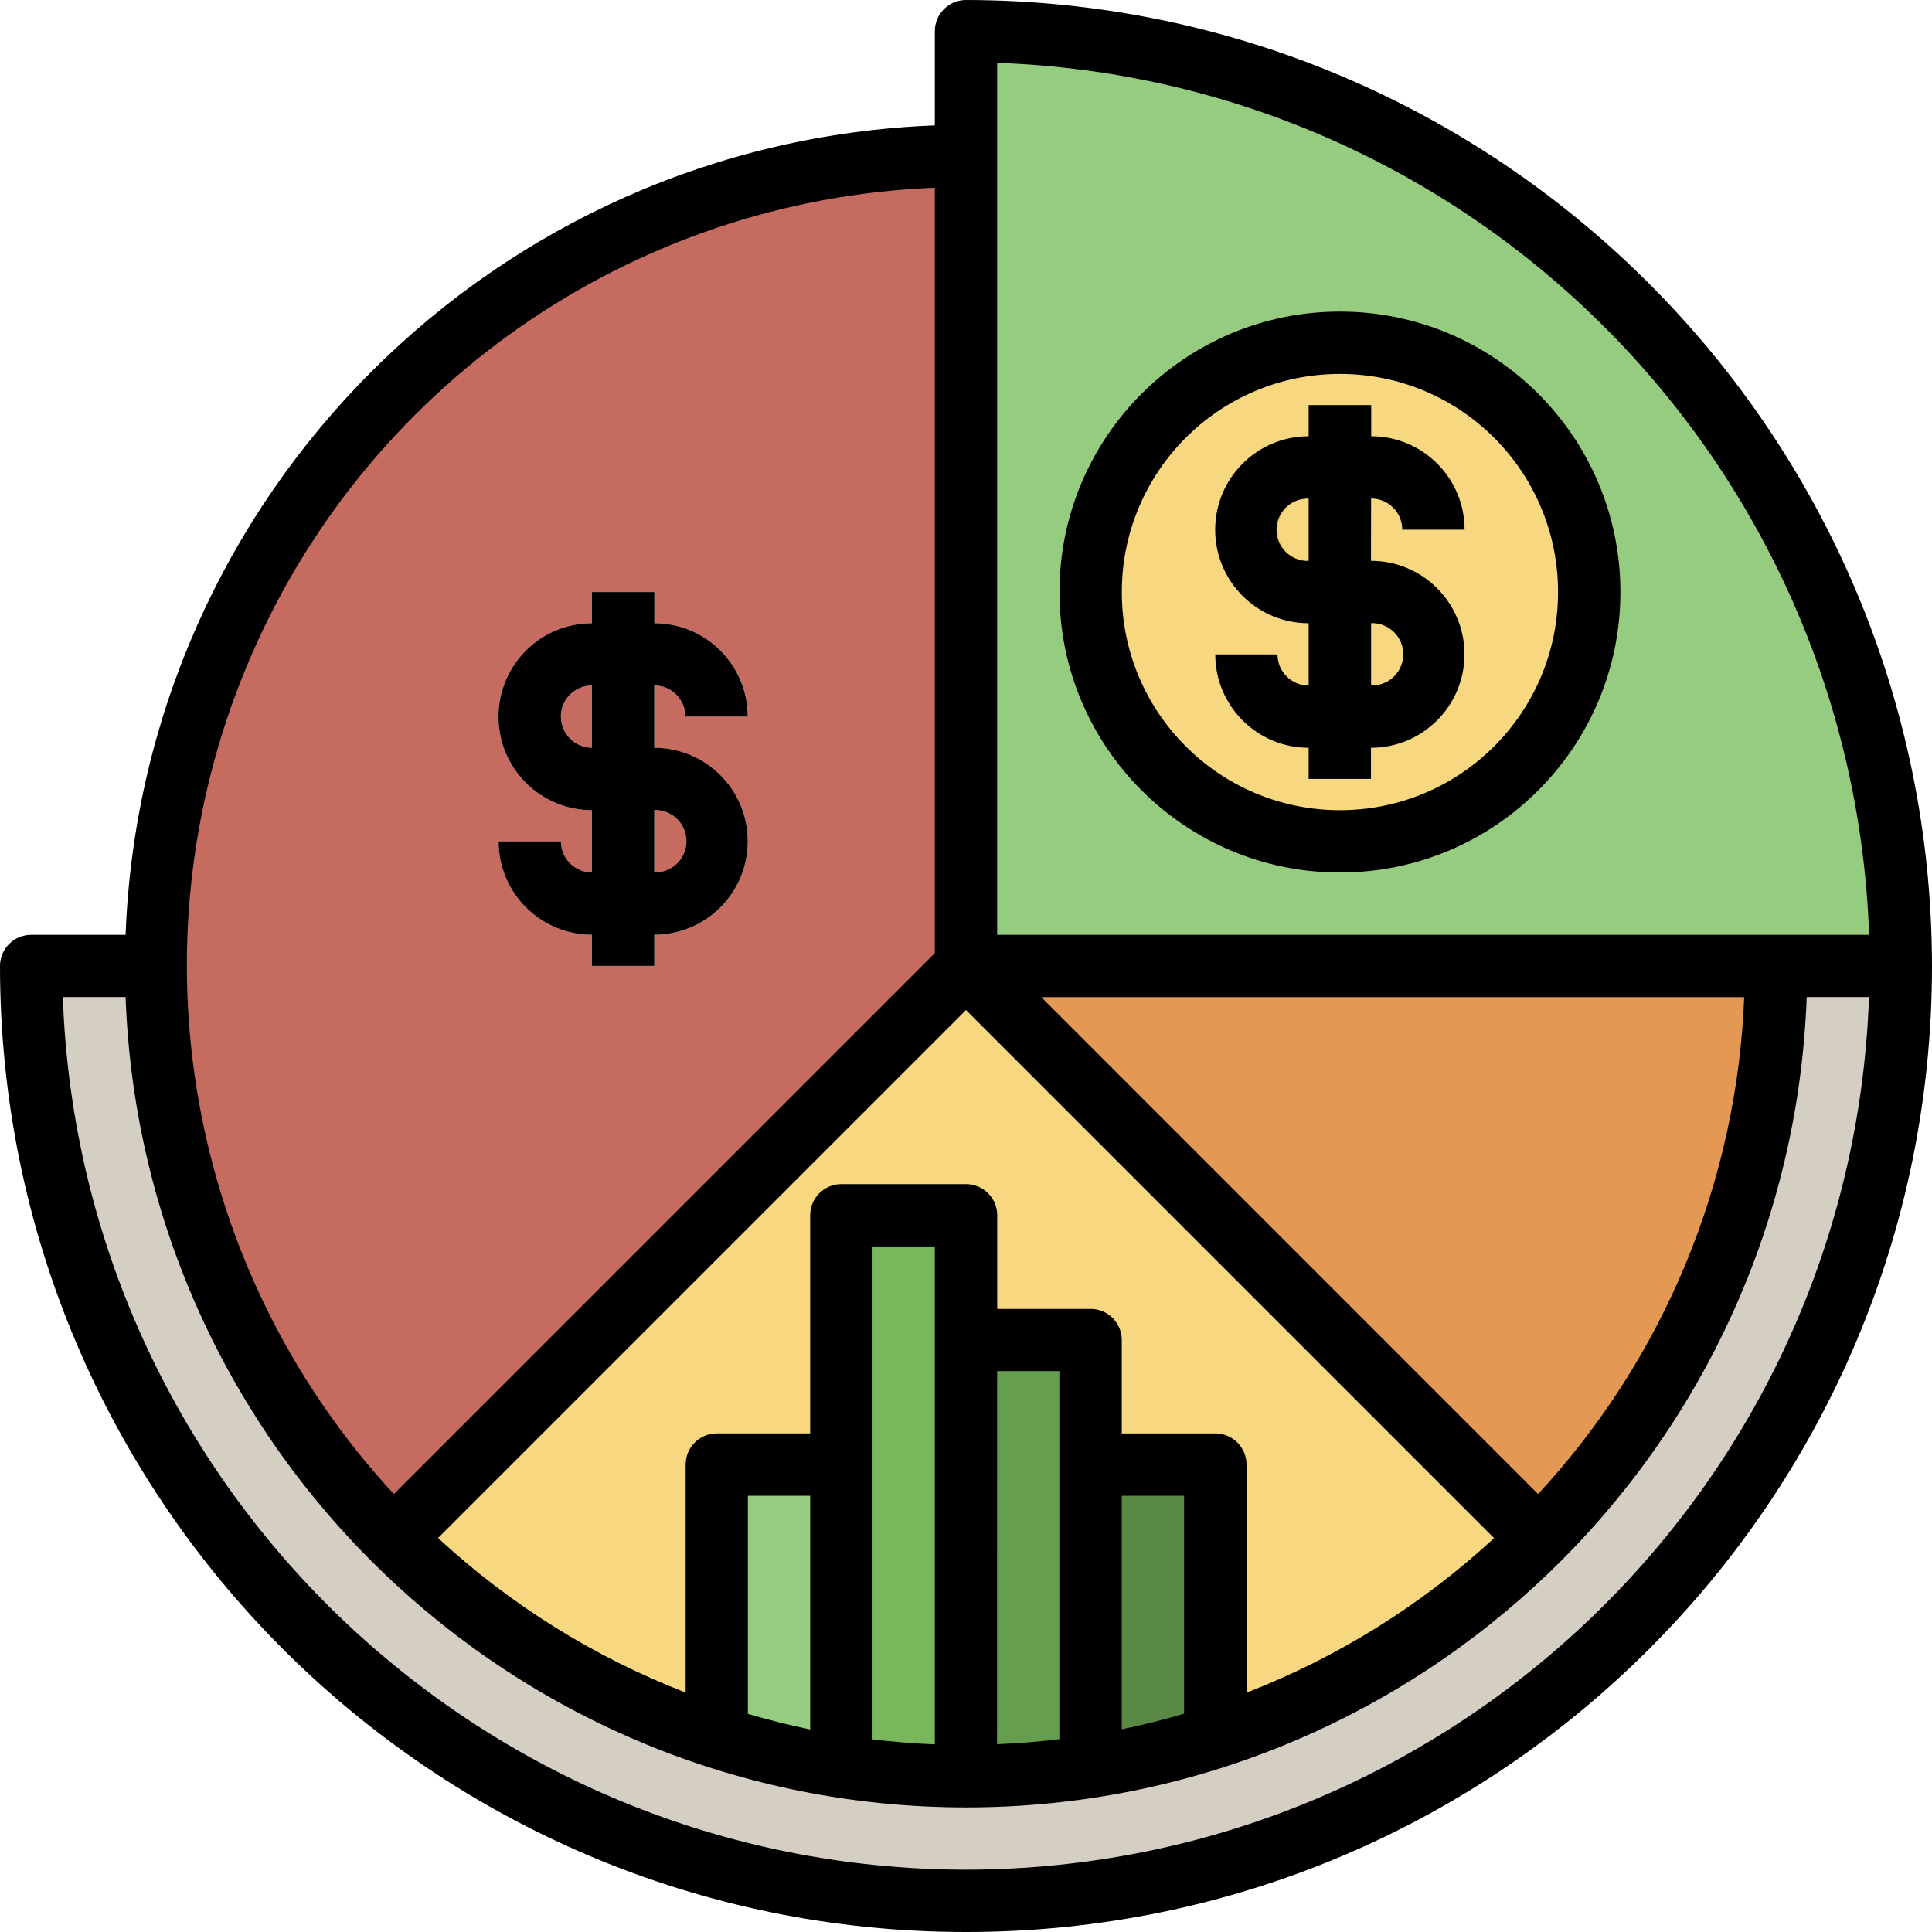
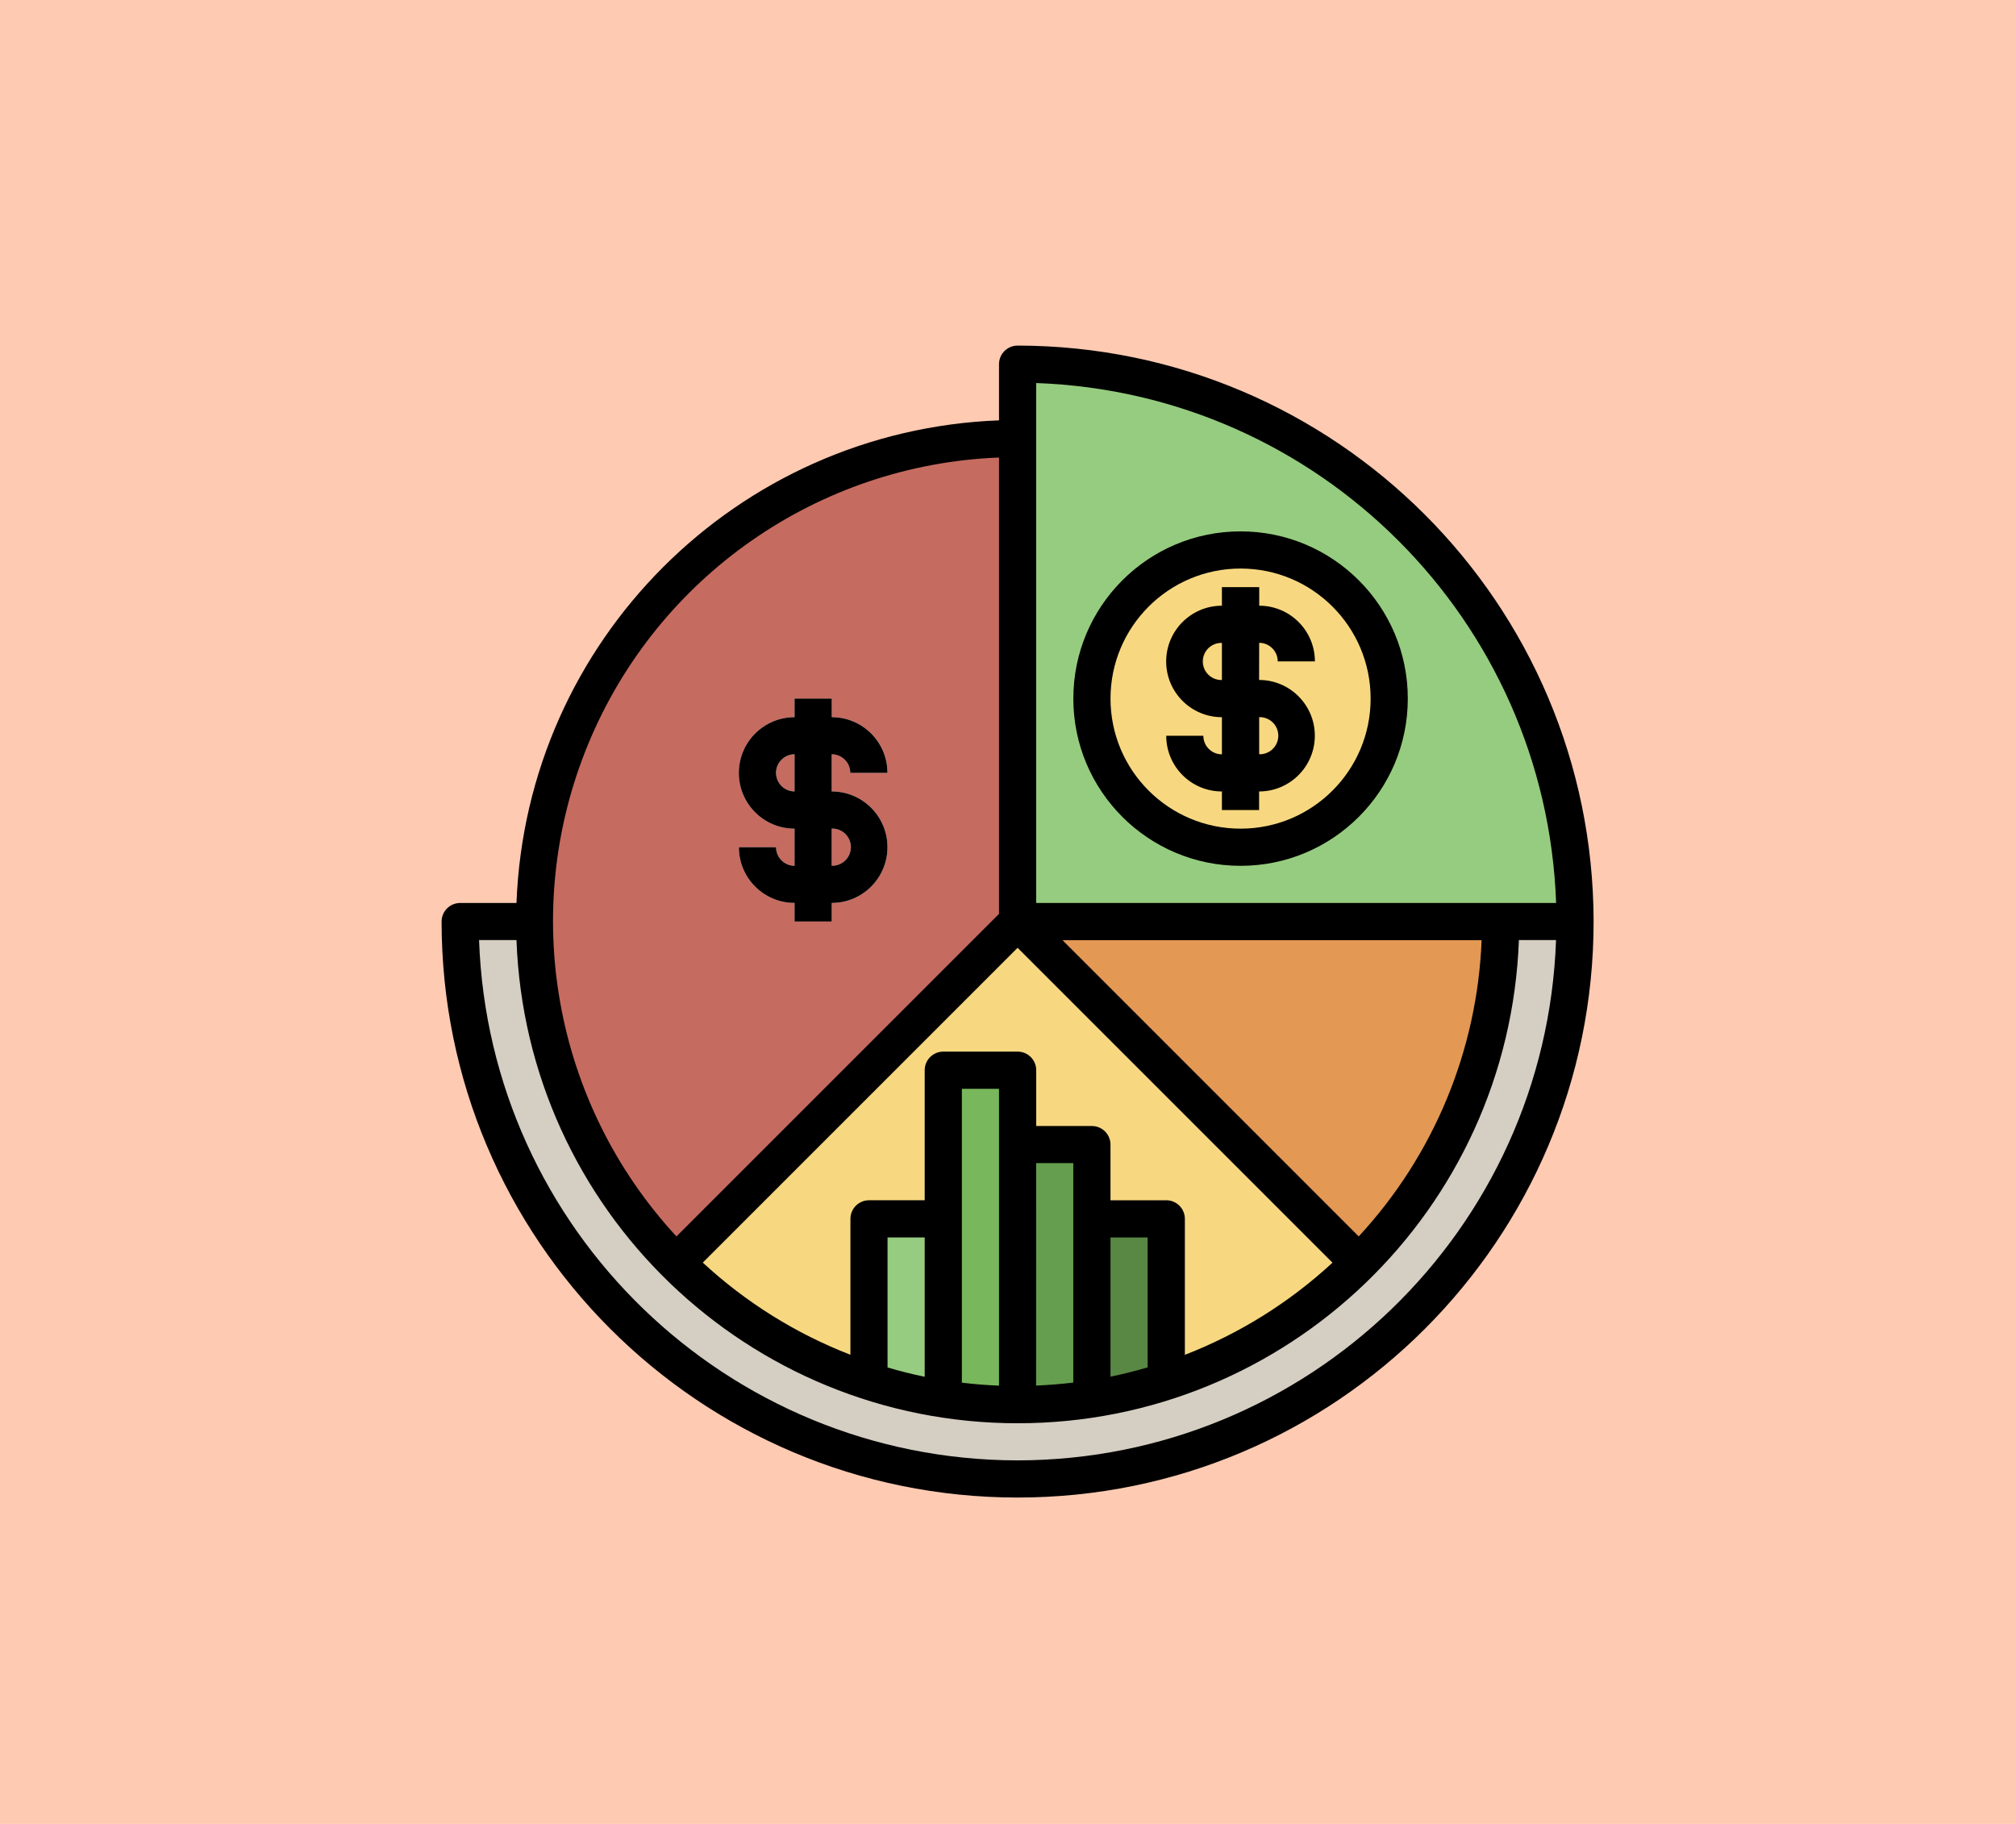
- <svg xmlns="http://www.w3.org/2000/svg" width="60" height="60" viewBox="0 0 60 60">
-   <g id="img13" transform="translate(-1 -1)">
-     <path id="Trazado_908084" data-name="Trazado 908084" d="M31.161,6A25.161,25.161,0,0,0,13.369,48.953L31.161,31.161Z" transform="translate(-0.161 -0.161)" fill="#c66b60" />
-     <path id="Trazado_908085" data-name="Trazado 908085" d="M61.032,31.032H32V2A29.032,29.032,0,0,1,61.032,31.032Z" transform="translate(-1 -0.032)" fill="#96cc7f" />
-     <circle id="Elipse_11659" data-name="Elipse 11659" cx="7.742" cy="7.742" r="7.742" transform="translate(34.871 11.645)" fill="#f7d881" />
-     <path id="Trazado_908086" data-name="Trazado 908086" d="M57.161,32a25.083,25.083,0,0,1-7.369,17.792L32,32Z" transform="translate(-1 -1)" fill="#e39854" />
-     <path id="Trazado_908087" data-name="Trazado 908087" d="M49.2,49.792,31.407,32,13.615,49.792a25.161,25.161,0,0,0,35.584,0Z" transform="translate(-0.407 -1)" fill="#f7d881" />
-     <path id="Trazado_908088" data-name="Trazado 908088" d="M36,57.381V48h3.871v8.464A25.054,25.054,0,0,1,36,57.381Z" transform="translate(-1.129 -1.516)" fill="#598744" />
-     <path id="Trazado_908089" data-name="Trazado 908089" d="M35.871,57.252V44H32V57.548A25.276,25.276,0,0,0,35.871,57.252Z" transform="translate(-1 -1.387)" fill="#669e4f" />
-     <path id="Trazado_908090" data-name="Trazado 908090" d="M31.871,57.419a25.276,25.276,0,0,1-3.871-.3V40h3.871Z" transform="translate(-0.871 -1.258)" fill="#78b75b" />
-     <path id="Trazado_908091" data-name="Trazado 908091" d="M27.871,48H24v8.464a25.054,25.054,0,0,0,3.871.917Z" transform="translate(-0.742 -1.516)" fill="#96cc7f" />
-     <path id="Trazado_908092" data-name="Trazado 908092" d="M60.065,32A29.032,29.032,0,0,1,2,32H5.871a25.161,25.161,0,1,0,50.323,0Z" transform="translate(-0.032 -1)" fill="#d5cec2" />
-     <path id="Trazado_908093" data-name="Trazado 908093" d="M44.839,18.839V16.9a.968.968,0,0,1,.968.968h1.935a2.9,2.9,0,0,0-2.9-2.9V14H42.9v.968a2.9,2.9,0,1,0,0,5.806V22.71a.968.968,0,0,1-.968-.968H40a2.9,2.9,0,0,0,2.9,2.9v.968h1.935v-.968a2.9,2.9,0,1,0,0-5.806Zm-2.9-.968A.968.968,0,0,1,42.9,16.9v1.935A.968.968,0,0,1,41.935,17.871Zm2.9,4.839V20.774a.968.968,0,1,1,0,1.935Z" transform="translate(-1.258 -0.419)" fill="#f2c351" />
-     <path id="Trazado_908094" data-name="Trazado 908094" d="M21.839,24.839V22.9a.968.968,0,0,1,.968.968h1.935a2.9,2.9,0,0,0-2.9-2.9V20H19.9v.968a2.9,2.9,0,0,0,0,5.806V28.71a.968.968,0,0,1-.968-.968H17a2.9,2.9,0,0,0,2.9,2.9v.968h1.935v-.968a2.9,2.9,0,1,0,0-5.806Zm-2.9-.968A.968.968,0,0,1,19.9,22.9v1.935A.968.968,0,0,1,18.935,23.871Zm2.9,4.839V26.774a.968.968,0,1,1,0,1.935Z" transform="translate(-0.516 -0.613)" fill="#e7e4dd" />
-     <path id="Trazado_908095" data-name="Trazado 908095" d="M61,31A30.034,30.034,0,0,0,31,1a.968.968,0,0,0-.968.968V4.894A26.155,26.155,0,0,0,4.9,30.032H1.968A.968.968,0,0,0,1,31a30,30,0,1,0,60,0ZM31.968,2.951a28.1,28.1,0,0,1,27.08,27.081H31.968ZM26.161,54.71c-.656-.134-1.3-.3-1.935-.484V47.452h1.935Zm3.871.463c-.652-.026-1.3-.079-1.935-.156V39.71h1.935Zm1.935-11.592H33.9V55.012c-.638.076-1.283.13-1.935.156Zm3.871,3.871h1.935v6.769c-.636.186-1.279.351-1.935.484Zm2.9-1.935h-2.9v-2.9a.968.968,0,0,0-.968-.968h-2.9v-2.9A.968.968,0,0,0,31,37.774H27.129a.968.968,0,0,0-.968.968v6.774h-2.9a.968.968,0,0,0-.968.968v7.08a24.223,24.223,0,0,1-7.689-4.8L31,32.367l16.4,16.4a24.225,24.225,0,0,1-7.688,4.8v-7.08A.968.968,0,0,0,38.742,45.516ZM48.767,47.4,33.338,31.968h21.83a24.1,24.1,0,0,1-6.4,15.43ZM30.032,6.83V30.6l-16.8,16.8A24.173,24.173,0,0,1,30.032,6.83ZM31,59.065a28.1,28.1,0,0,1-28.049-27.1H4.9a26.122,26.122,0,0,0,52.209,0h1.935A28.1,28.1,0,0,1,31,59.065Z" />
-     <path id="Trazado_908096" data-name="Trazado 908096" d="M44.839,16.9a.968.968,0,0,1,.968.968h1.935a2.9,2.9,0,0,0-2.9-2.9V14H42.9v.968a2.9,2.9,0,1,0,0,5.806V22.71a.968.968,0,0,1-.968-.968H40a2.9,2.9,0,0,0,2.9,2.9v.968h1.935v-.968a2.9,2.9,0,1,0,0-5.806Zm0,3.871a.968.968,0,1,1,0,1.935ZM42.9,18.839a.968.968,0,1,1,0-1.935Z" transform="translate(-1.258 -0.419)" />
-     <path id="Trazado_908097" data-name="Trazado 908097" d="M18.935,27.742H17a2.9,2.9,0,0,0,2.9,2.9v.968h1.935v-.968a2.9,2.9,0,1,0,0-5.806V22.9a.968.968,0,0,1,.968.968h1.935a2.9,2.9,0,0,0-2.9-2.9V20H19.9v.968a2.9,2.9,0,0,0,0,5.806V28.71A.968.968,0,0,1,18.935,27.742Zm0-3.871A.968.968,0,0,1,19.9,22.9v1.935A.968.968,0,0,1,18.935,23.871Zm2.9,2.9a.968.968,0,1,1,0,1.935Z" transform="translate(-0.516 -0.613)" />
-     <path id="Trazado_908098" data-name="Trazado 908098" d="M43.71,11a8.71,8.71,0,1,0,8.71,8.71A8.71,8.71,0,0,0,43.71,11Zm0,15.484a6.774,6.774,0,1,1,6.774-6.774A6.774,6.774,0,0,1,43.71,26.484Z" transform="translate(-1.097 -0.323)" />
+ <svg xmlns="http://www.w3.org/2000/svg" width="105" height="95" viewBox="0 0 105 95">
+   <g id="img13" transform="translate(-495.282 -3638)">
+     <rect id="Rectángulo_408736" data-name="Rectángulo 408736" width="105" height="95" transform="translate(495.282 3638)" fill="#fecab2" />
+     <g id="img13-2" data-name="img13" transform="translate(517.282 3655)">
+       <path id="Trazado_908084" data-name="Trazado 908084" d="M31.161,6A25.161,25.161,0,0,0,13.369,48.953L31.161,31.161Z" transform="translate(-0.161 -0.161)" fill="#c66b60" />
+       <path id="Trazado_908085" data-name="Trazado 908085" d="M61.032,31.032H32V2A29.032,29.032,0,0,1,61.032,31.032Z" transform="translate(-1 -0.032)" fill="#96cc7f" />
+       <circle id="Elipse_11659" data-name="Elipse 11659" cx="7.742" cy="7.742" r="7.742" transform="translate(34.871 11.645)" fill="#f7d881" />
+       <path id="Trazado_908086" data-name="Trazado 908086" d="M57.161,32a25.083,25.083,0,0,1-7.369,17.792L32,32Z" transform="translate(-1 -1)" fill="#e39854" />
+       <path id="Trazado_908087" data-name="Trazado 908087" d="M49.2,49.792,31.407,32,13.615,49.792a25.161,25.161,0,0,0,35.584,0Z" transform="translate(-0.407 -1)" fill="#f7d881" />
+       <path id="Trazado_908088" data-name="Trazado 908088" d="M36,57.381V48h3.871v8.464A25.054,25.054,0,0,1,36,57.381Z" transform="translate(-1.129 -1.516)" fill="#598744" />
+       <path id="Trazado_908089" data-name="Trazado 908089" d="M35.871,57.252V44H32V57.548A25.276,25.276,0,0,0,35.871,57.252Z" transform="translate(-1 -1.387)" fill="#669e4f" />
+       <path id="Trazado_908090" data-name="Trazado 908090" d="M31.871,57.419a25.276,25.276,0,0,1-3.871-.3V40h3.871Z" transform="translate(-0.871 -1.258)" fill="#78b75b" />
+       <path id="Trazado_908091" data-name="Trazado 908091" d="M27.871,48H24v8.464a25.054,25.054,0,0,0,3.871.917Z" transform="translate(-0.742 -1.516)" fill="#96cc7f" />
+       <path id="Trazado_908092" data-name="Trazado 908092" d="M60.065,32A29.032,29.032,0,0,1,2,32H5.871a25.161,25.161,0,1,0,50.323,0Z" transform="translate(-0.032 -1)" fill="#d5cec2" />
+       <path id="Trazado_908093" data-name="Trazado 908093" d="M44.839,18.839V16.9a.968.968,0,0,1,.968.968h1.935a2.9,2.9,0,0,0-2.9-2.9V14H42.9v.968a2.9,2.9,0,1,0,0,5.806V22.71a.968.968,0,0,1-.968-.968H40a2.9,2.9,0,0,0,2.9,2.9v.968h1.935v-.968a2.9,2.9,0,1,0,0-5.806Zm-2.9-.968A.968.968,0,0,1,42.9,16.9v1.935A.968.968,0,0,1,41.935,17.871Zm2.9,4.839V20.774a.968.968,0,1,1,0,1.935Z" transform="translate(-1.258 -0.419)" fill="#f2c351" />
+       <path id="Trazado_908094" data-name="Trazado 908094" d="M21.839,24.839V22.9a.968.968,0,0,1,.968.968h1.935a2.9,2.9,0,0,0-2.9-2.9V20H19.9v.968a2.9,2.9,0,0,0,0,5.806V28.71a.968.968,0,0,1-.968-.968H17a2.9,2.9,0,0,0,2.9,2.9v.968h1.935v-.968a2.9,2.9,0,1,0,0-5.806Zm-2.9-.968A.968.968,0,0,1,19.9,22.9v1.935A.968.968,0,0,1,18.935,23.871Zm2.9,4.839V26.774a.968.968,0,1,1,0,1.935Z" transform="translate(-0.516 -0.613)" fill="#e7e4dd" />
+       <path id="Trazado_908095" data-name="Trazado 908095" d="M61,31A30.034,30.034,0,0,0,31,1a.968.968,0,0,0-.968.968V4.894A26.155,26.155,0,0,0,4.9,30.032H1.968A.968.968,0,0,0,1,31a30,30,0,1,0,60,0ZM31.968,2.951a28.1,28.1,0,0,1,27.08,27.081H31.968ZM26.161,54.71c-.656-.134-1.3-.3-1.935-.484V47.452h1.935Zm3.871.463c-.652-.026-1.3-.079-1.935-.156V39.71h1.935Zm1.935-11.592H33.9V55.012c-.638.076-1.283.13-1.935.156Zm3.871,3.871h1.935v6.769c-.636.186-1.279.351-1.935.484Zm2.9-1.935h-2.9v-2.9a.968.968,0,0,0-.968-.968h-2.9v-2.9A.968.968,0,0,0,31,37.774H27.129a.968.968,0,0,0-.968.968v6.774h-2.9a.968.968,0,0,0-.968.968v7.08a24.223,24.223,0,0,1-7.689-4.8L31,32.367l16.4,16.4a24.225,24.225,0,0,1-7.688,4.8v-7.08A.968.968,0,0,0,38.742,45.516ZM48.767,47.4,33.338,31.968h21.83a24.1,24.1,0,0,1-6.4,15.43ZM30.032,6.83V30.6l-16.8,16.8A24.173,24.173,0,0,1,30.032,6.83ZM31,59.065a28.1,28.1,0,0,1-28.049-27.1H4.9a26.122,26.122,0,0,0,52.209,0h1.935A28.1,28.1,0,0,1,31,59.065Z" />
+       <path id="Trazado_908096" data-name="Trazado 908096" d="M44.839,16.9a.968.968,0,0,1,.968.968h1.935a2.9,2.9,0,0,0-2.9-2.9V14H42.9v.968a2.9,2.9,0,1,0,0,5.806V22.71a.968.968,0,0,1-.968-.968H40a2.9,2.9,0,0,0,2.9,2.9v.968h1.935v-.968a2.9,2.9,0,1,0,0-5.806Zm0,3.871a.968.968,0,1,1,0,1.935ZM42.9,18.839a.968.968,0,1,1,0-1.935Z" transform="translate(-1.258 -0.419)" />
+       <path id="Trazado_908097" data-name="Trazado 908097" d="M18.935,27.742H17a2.9,2.9,0,0,0,2.9,2.9v.968h1.935v-.968a2.9,2.9,0,1,0,0-5.806V22.9a.968.968,0,0,1,.968.968h1.935a2.9,2.9,0,0,0-2.9-2.9V20H19.9v.968a2.9,2.9,0,0,0,0,5.806V28.71A.968.968,0,0,1,18.935,27.742Zm0-3.871A.968.968,0,0,1,19.9,22.9v1.935A.968.968,0,0,1,18.935,23.871Zm2.9,2.9a.968.968,0,1,1,0,1.935Z" transform="translate(-0.516 -0.613)" />
+       <path id="Trazado_908098" data-name="Trazado 908098" d="M43.71,11a8.71,8.71,0,1,0,8.71,8.71A8.71,8.71,0,0,0,43.71,11Zm0,15.484a6.774,6.774,0,1,1,6.774-6.774A6.774,6.774,0,0,1,43.71,26.484Z" transform="translate(-1.097 -0.323)" />
+     </g>
  </g>
</svg>
